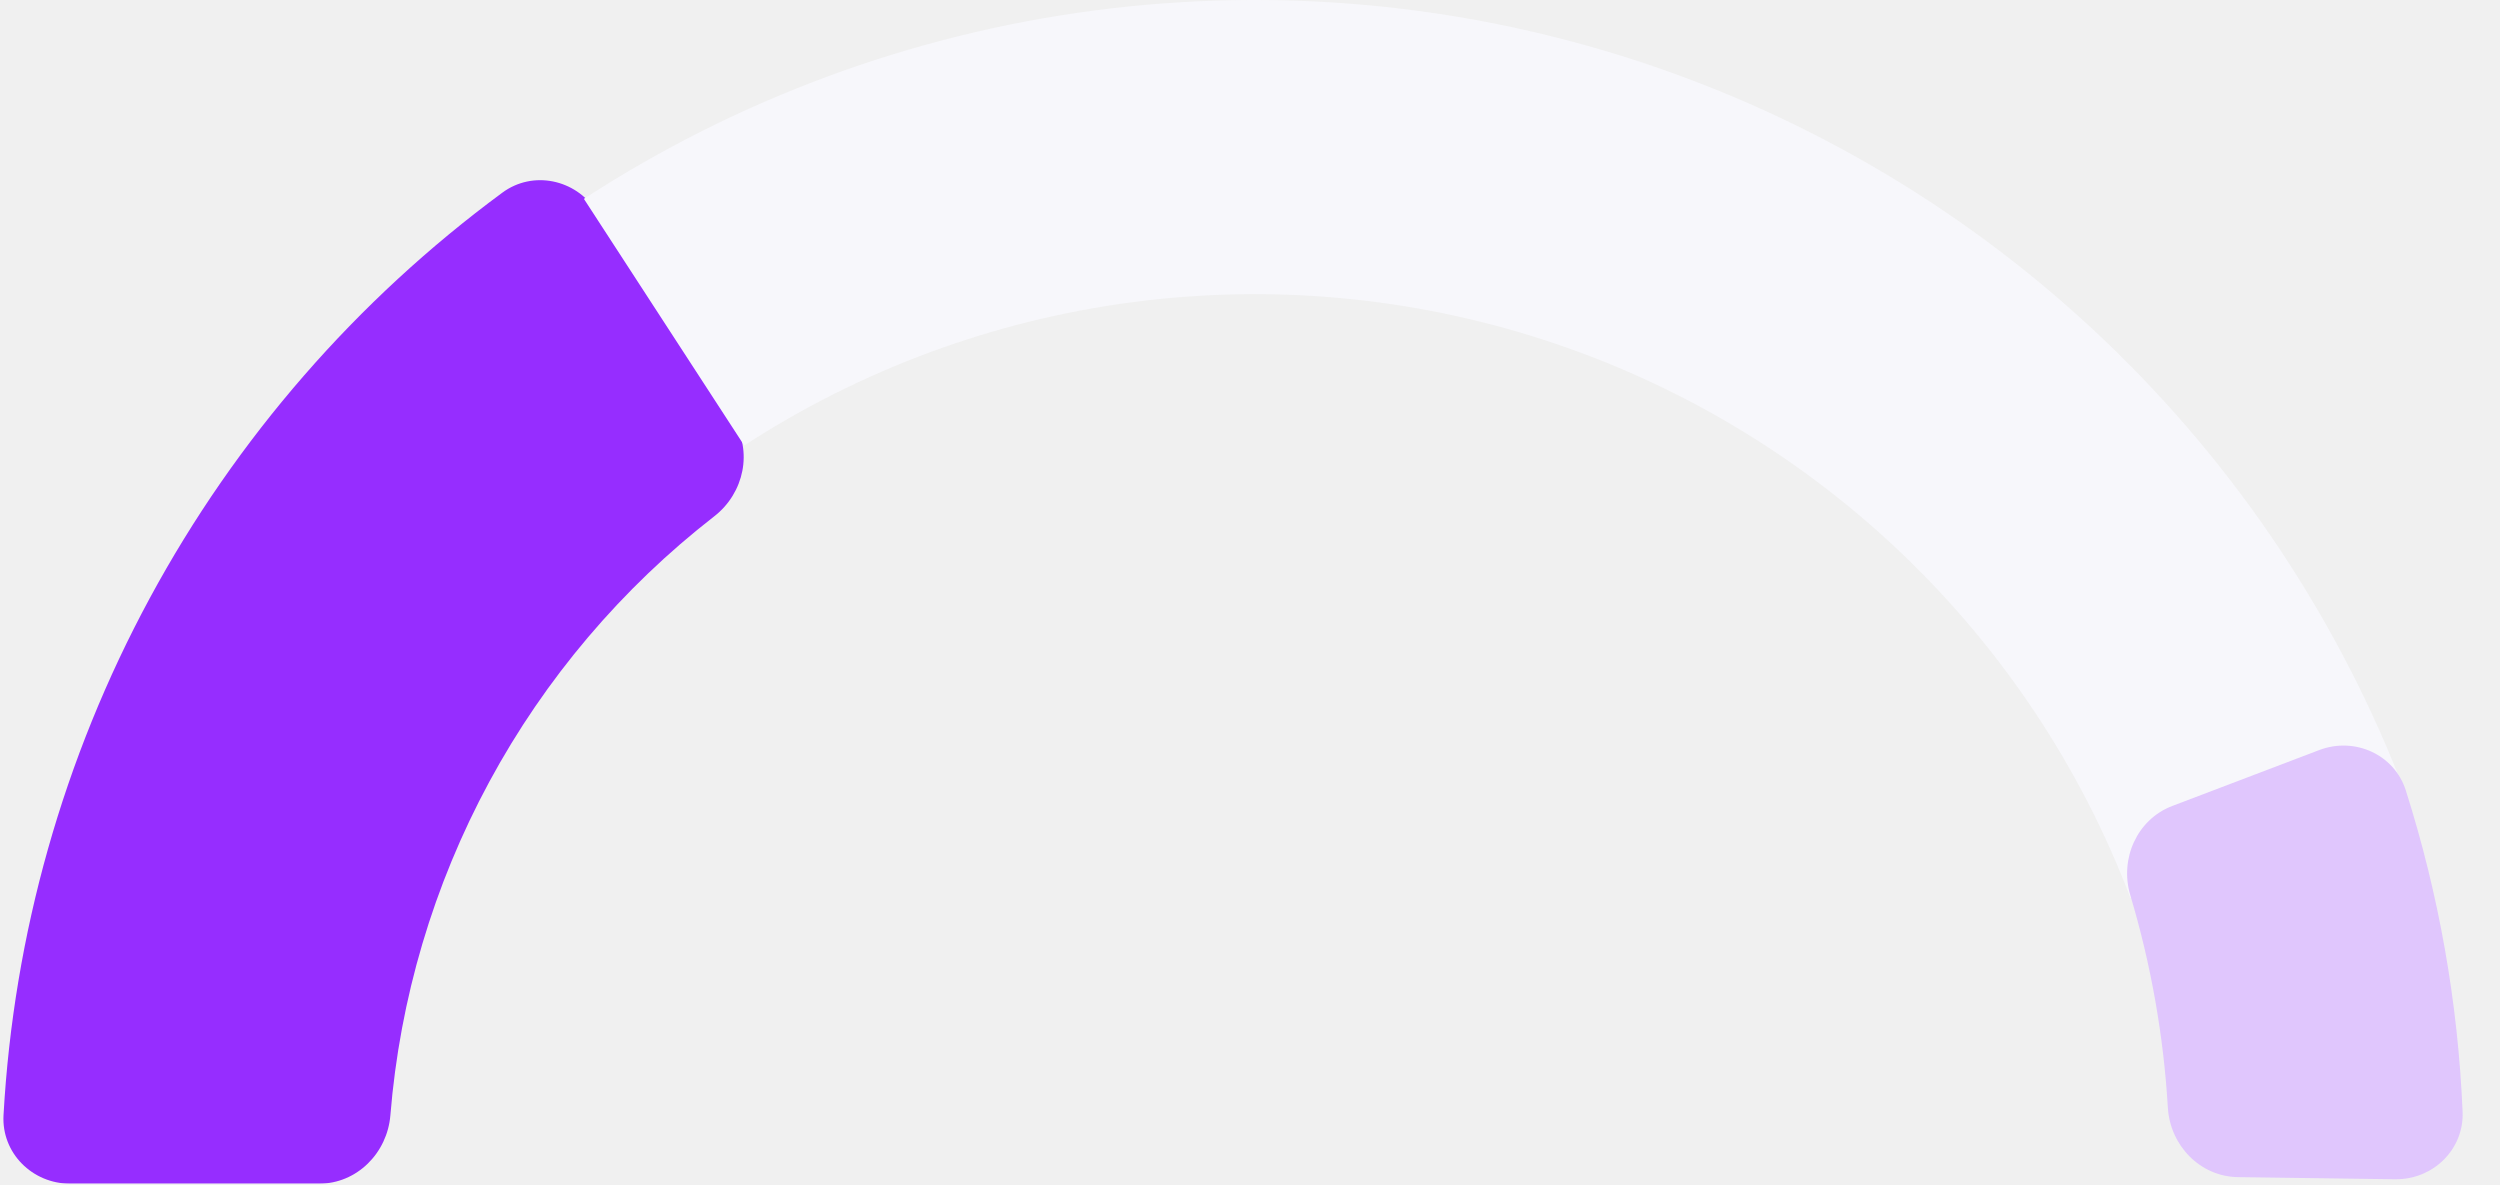
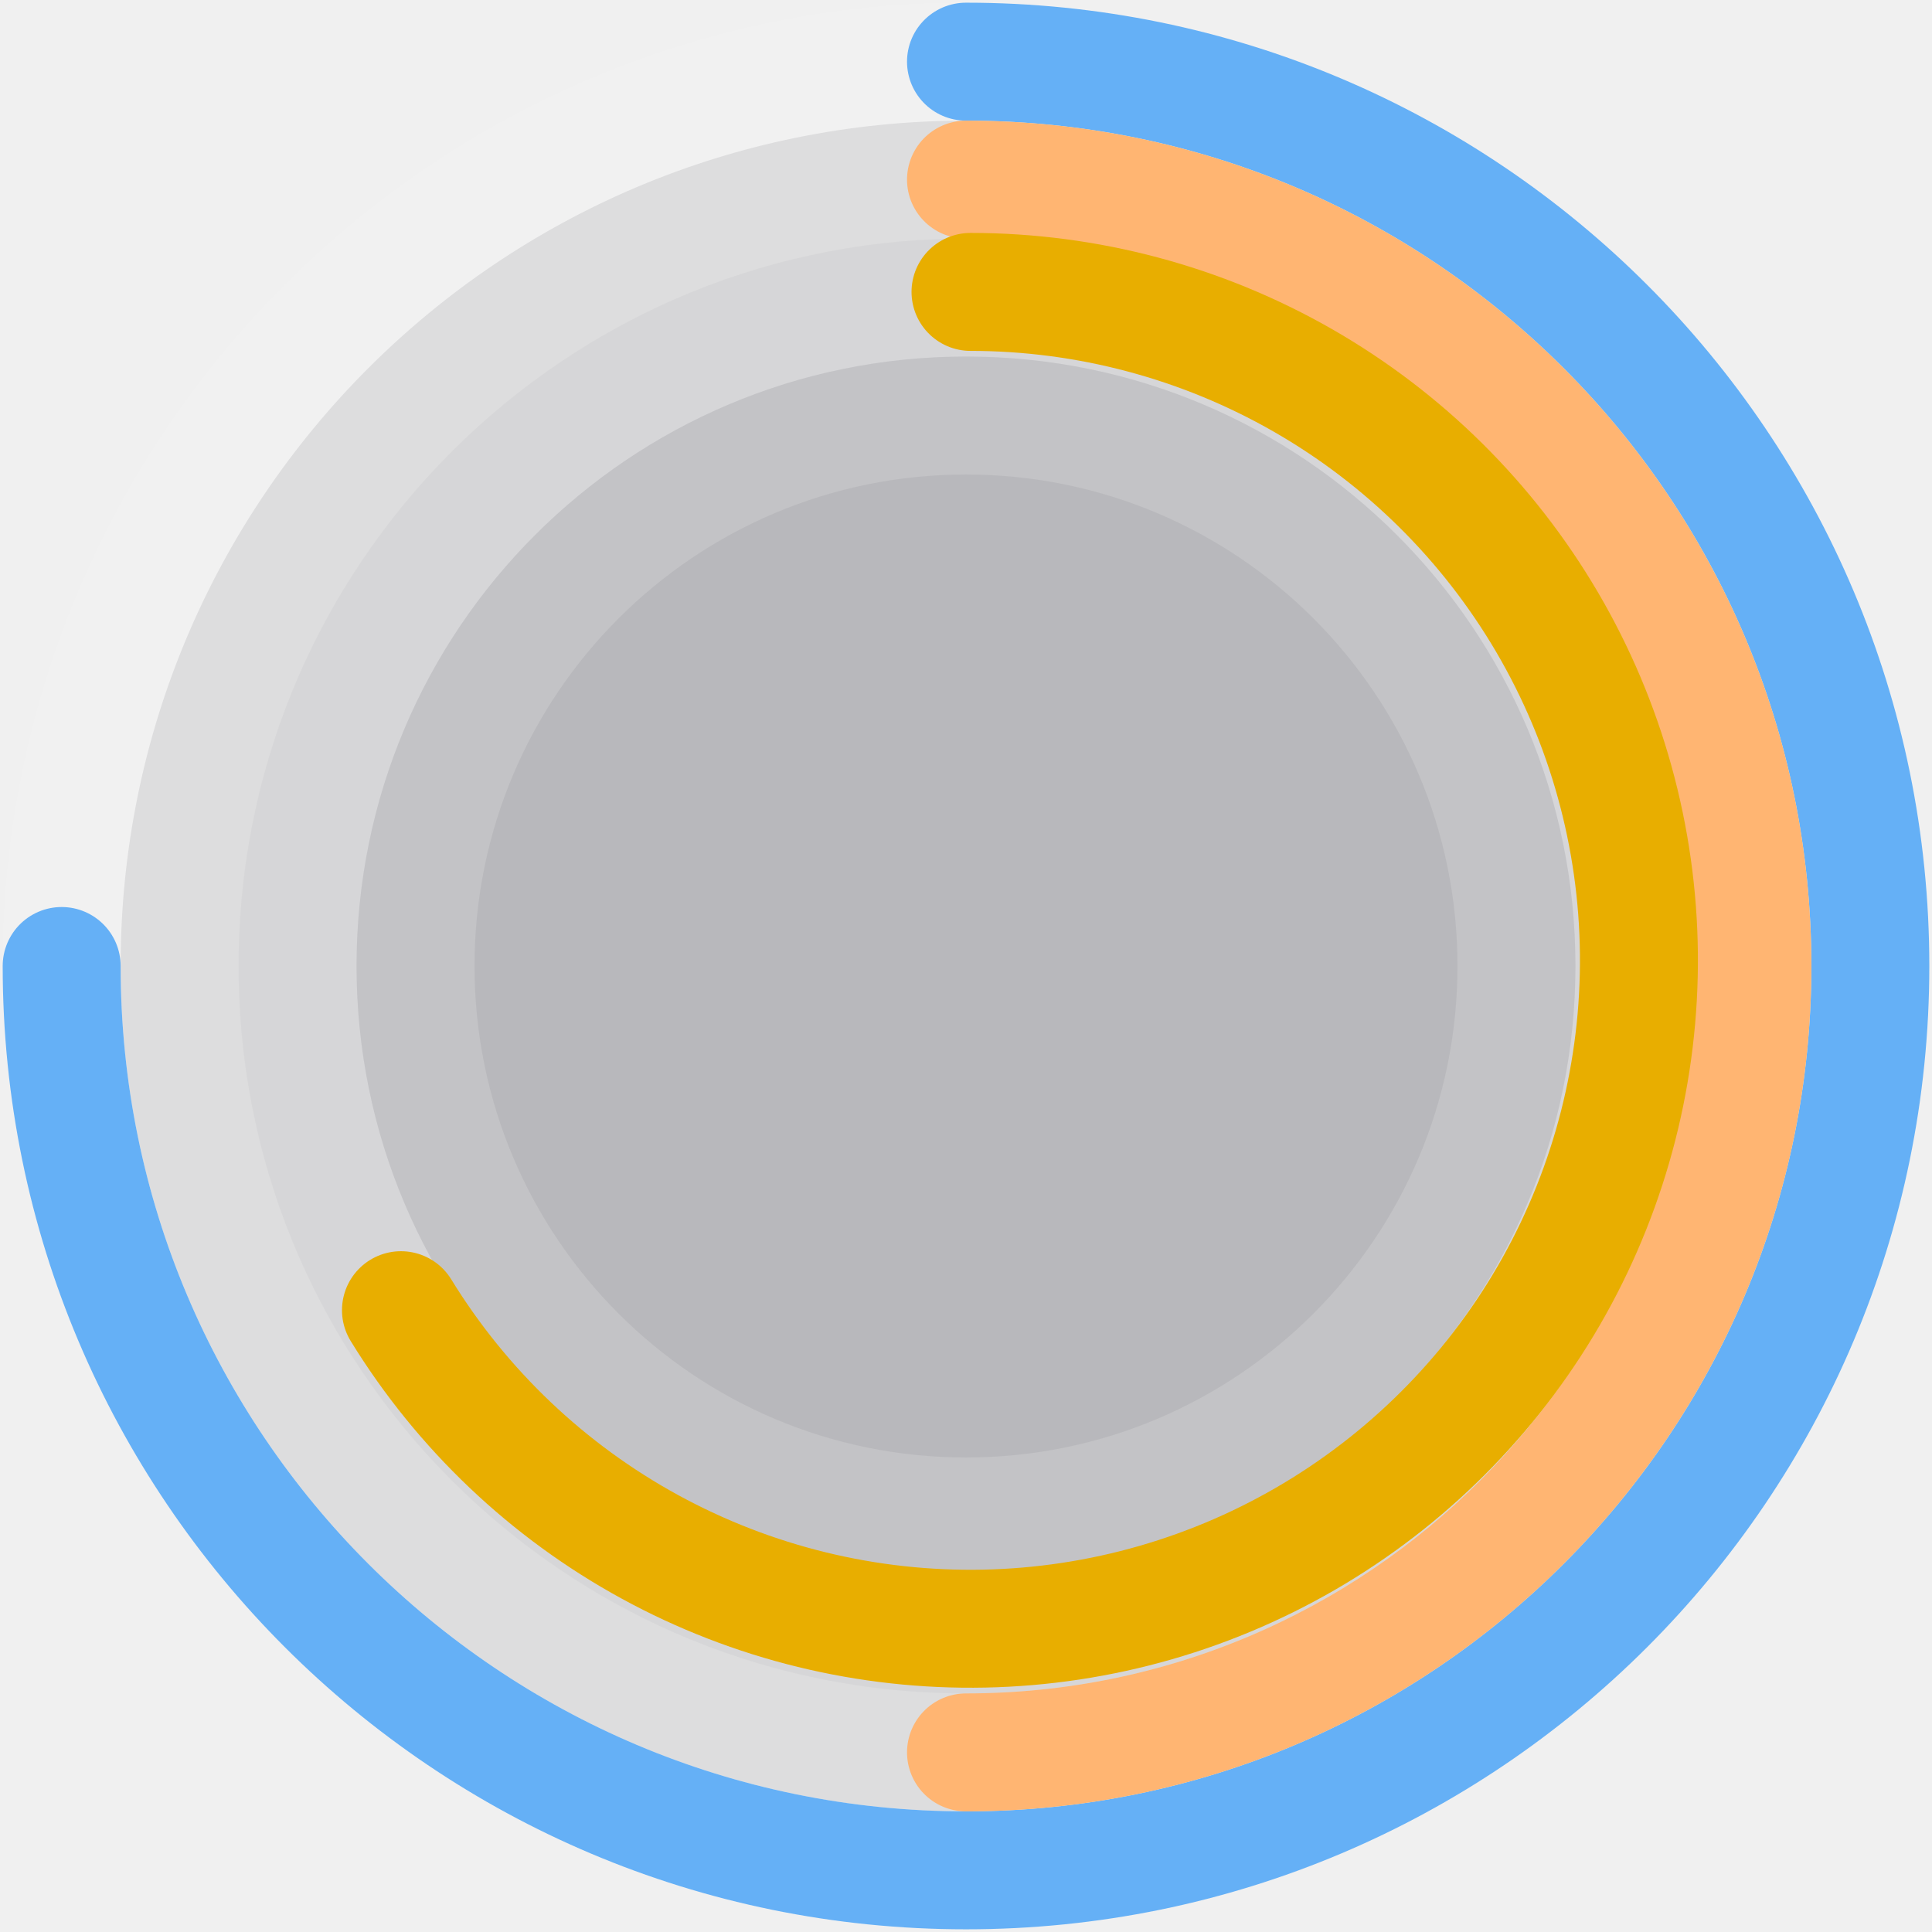
- <svg xmlns="http://www.w3.org/2000/svg" width="365" height="173" viewBox="0 0 365 173" fill="none">
-   <mask id="mask0_4113_12811" style="mask-type:alpha" maskUnits="userSpaceOnUse" x="0" y="0" width="365" height="173">
-     <rect x="0.236" width="364.528" height="172.816" fill="#D9D9D9" />
-   </mask>
-   <g mask="url(#mask0_4113_12811)">
-     <path d="M10.236 172.816C4.713 172.816 0.207 168.335 0.514 162.821C1.984 136.432 9.259 110.647 21.87 87.326C34.48 64.005 52.074 43.8 73.352 28.122C77.798 24.846 84.015 26.163 87.038 30.785L106.943 61.207C109.967 65.829 108.642 71.995 104.281 75.383C90.794 85.86 79.599 99.046 71.442 114.132C63.284 129.218 58.379 145.805 56.996 162.827C56.549 168.332 52.114 172.816 46.591 172.816H10.236Z" fill="#962DFF" />
-     <path d="M85.25 29.032C107.743 14.414 133.223 5.015 159.822 1.526C186.42 -1.962 213.462 0.547 238.964 8.871C264.466 17.195 287.782 31.122 307.2 49.631C326.618 68.14 341.647 90.761 351.184 115.834L311.044 131.102C303.785 112.02 292.348 94.804 277.569 80.718C262.791 66.632 245.047 56.033 225.638 49.698C206.23 43.363 185.65 41.453 165.407 44.108C145.164 46.763 125.772 53.916 108.654 65.042L85.25 29.032Z" fill="#F7F7FB" />
-     <path d="M338.605 109.51C343.767 107.546 349.571 110.131 351.245 115.394C356.079 130.596 358.868 146.374 359.539 162.311C359.771 167.829 355.204 172.248 349.682 172.173L326.737 171.861C321.215 171.785 316.837 167.242 316.509 161.729C315.882 151.207 314.041 140.792 311.023 130.693C309.441 125.401 311.996 119.633 317.158 117.669L338.605 109.51Z" fill="#E0C6FD" />
-   </g>
+ <svg xmlns="http://www.w3.org/2000/svg" width="188" height="188" viewBox="0 0 188 188" fill="none">
+   <circle opacity="0.1" cx="94" cy="94" r="88" fill="#1F1D2B" stroke="white" stroke-width="11.478" />
+   <circle opacity="0.05" cx="94" cy="94" r="76.522" fill="#1F1D2B" stroke="white" stroke-width="11.478" />
+   <circle opacity="0.1" cx="93.999" cy="93.999" r="65.043" fill="#1F1D2B" stroke="white" stroke-width="11.478" />
+   <circle opacity="0.05" cx="94" cy="94" r="53.565" fill="#1F1D2B" stroke="white" stroke-width="11.478" />
+   <path d="M6 94C6 142.601 45.399 182 94 182C142.601 182 182 142.601 182 94C182 45.399 142.601 6 94 6" stroke="#65B0F6" stroke-width="11.478" stroke-linecap="round" />
+   <path d="M94 170.522C136.262 170.522 170.522 136.262 170.522 94C170.522 51.739 136.262 17.479 94 17.479" stroke="#FFB572" stroke-width="11.478" stroke-linecap="round" />
+   <path d="M94.439 28.405C105.781 28.405 116.927 31.371 126.769 37.008C136.611 42.646 144.807 50.76 150.545 60.543C156.283 70.327 159.363 81.442 159.479 92.783C159.595 104.125 156.743 115.3 151.206 125.199C145.669 135.098 137.64 143.378 127.916 149.215C118.191 155.053 107.109 158.246 95.769 158.478C84.429 158.71 73.225 155.972 63.27 150.537C53.315 145.102 44.954 137.158 39.017 127.493" stroke="#E8AE00" stroke-width="11.478" stroke-linecap="round" />
</svg>
